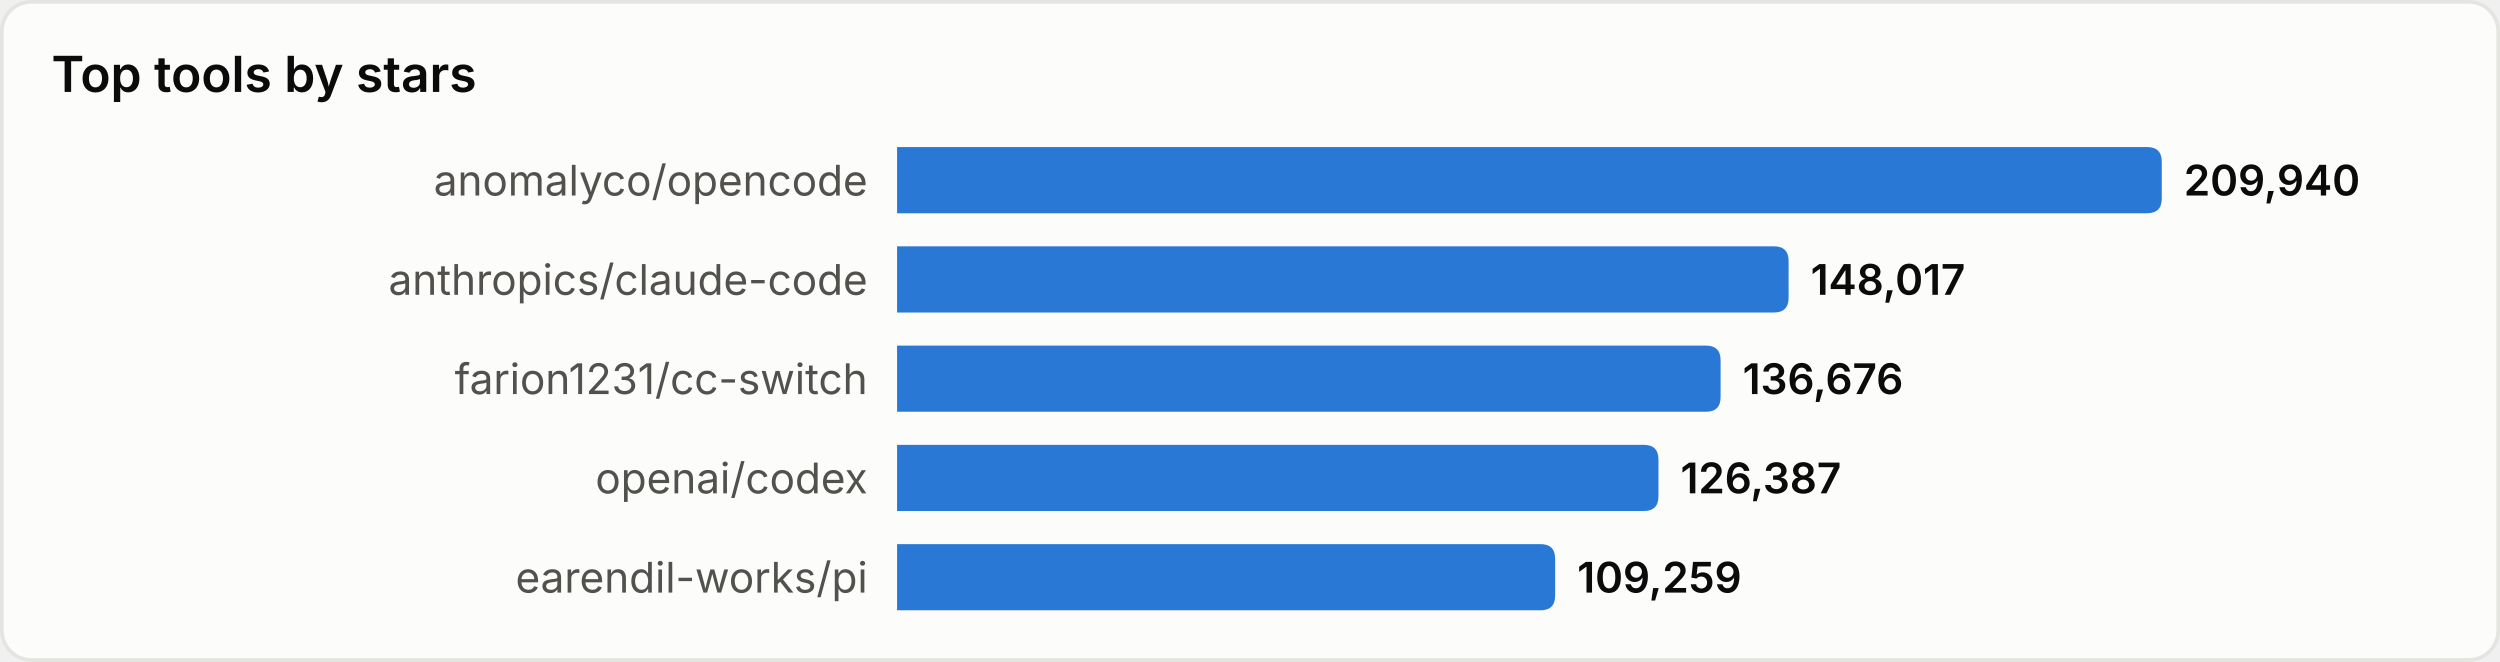
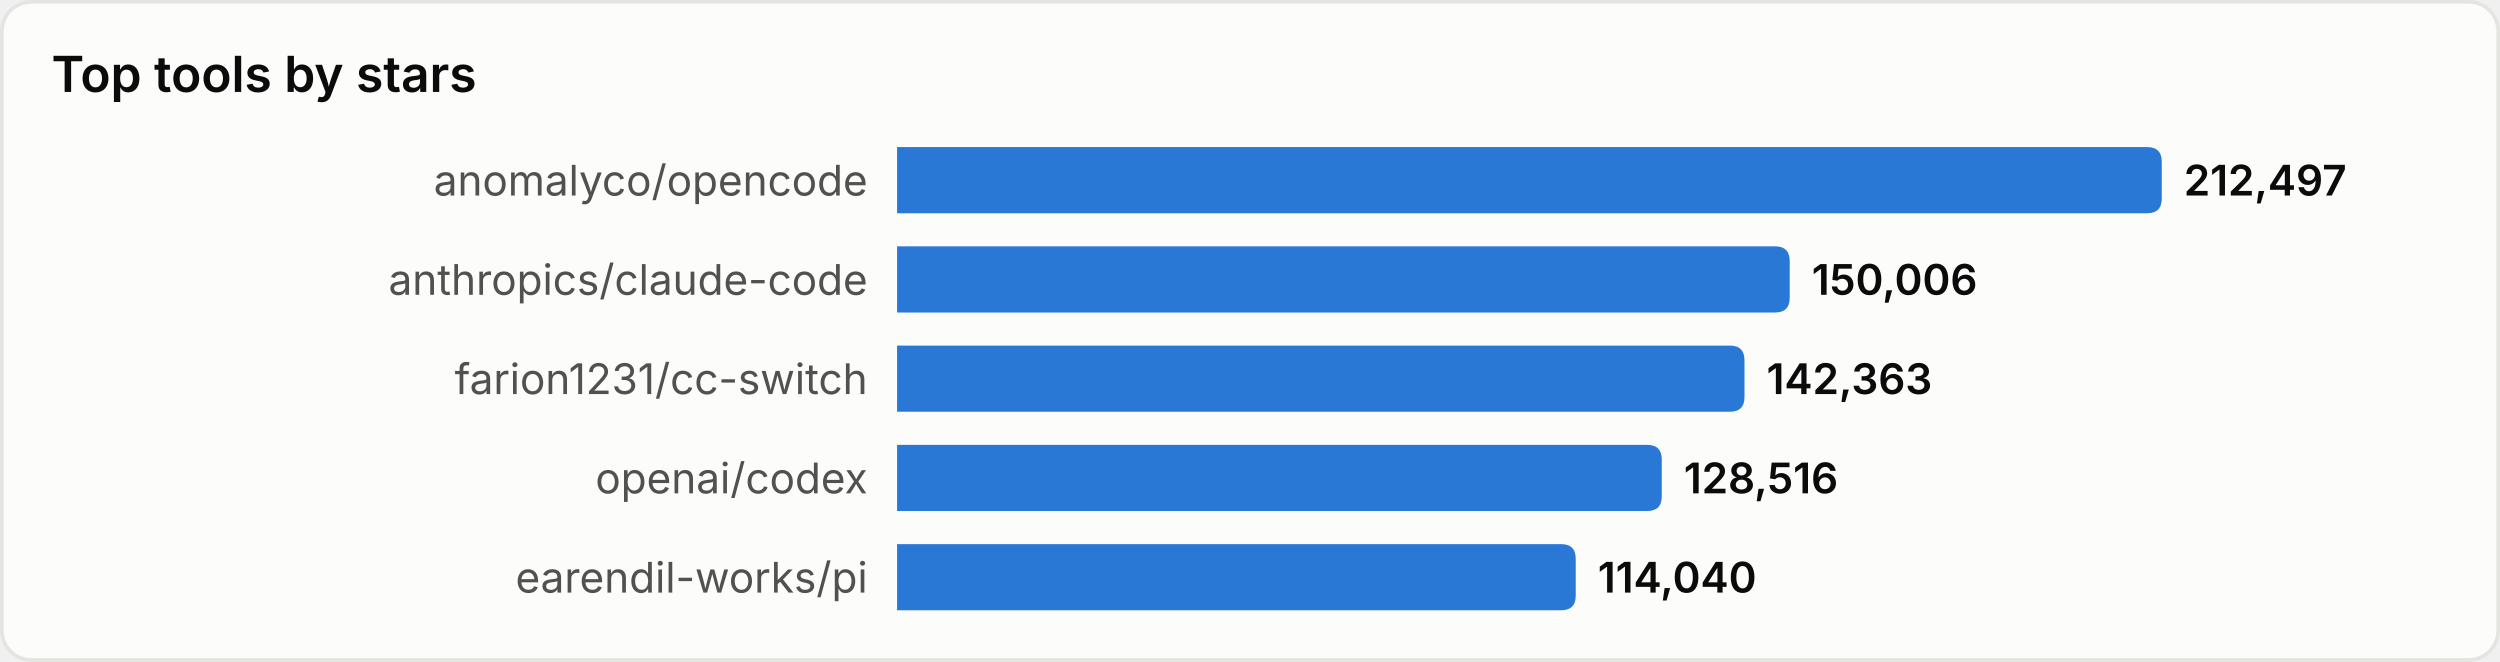
<svg xmlns="http://www.w3.org/2000/svg" width="680" height="180" viewBox="0 0 680 180" role="img" aria-label="Top tools by stars">
  <style>
text{font-family:system-ui,-apple-system,'Segoe UI',sans-serif}
.srf{fill:#fcfcfb;stroke:#e4e4e0}.ttl{fill:#0b0b0b;font-size:13.5px;font-weight:600}
.lbl{fill:#52514e;font-size:11.5px}.val{fill:#0b0b0b;font-size:11.5px;font-weight:600}
.bar{fill:#2a78d6}
@media(prefers-color-scheme:dark){
.srf{fill:#1a1a19;stroke:#33332f}.ttl{fill:#ffffff}
.lbl{fill:#c3c2b7}.val{fill:#ffffff}.bar{fill:#3987e5}
}
</style>
  <rect x="0.5" y="0.5" width="679" height="179" rx="8" class="srf" />
  <text x="14" y="25" class="ttl">Top tools by stars</text>
  <text x="236" y="49.0" class="lbl" text-anchor="end" dominant-baseline="central">anomalyco/opencode</text>
  <path d="M244,40 h340.0 q4,0 4,4 v10 q0,4 -4,4 h-340.0 z" class="bar" />
-   <text x="594.0" y="49.0" class="val" dominant-baseline="central">209,940</text>
+   <text x="594.0" y="49.0" class="val" dominant-baseline="central">212,497</text>
  <text x="236" y="76.0" class="lbl" text-anchor="end" dominant-baseline="central">anthropics/claude-code</text>
-   <path d="M244,67 h238.5 q4,0 4,4 v10 q0,4 -4,4 h-238.5 z" class="bar" />
-   <text x="492.5" y="76.0" class="val" dominant-baseline="central">148,017</text>
+   <path d="M244,67 h238.8 q4,0 4,4 v10 q0,4 -4,4 h-238.8 z" class="bar" />
+   <text x="492.8" y="76.0" class="val" dominant-baseline="central">150,006</text>
  <text x="236" y="103.0" class="lbl" text-anchor="end" dominant-baseline="central">farion1231/cc-switch</text>
-   <path d="M244,94 h220.0 q4,0 4,4 v10 q0,4 -4,4 h-220.0 z" class="bar" />
-   <text x="474.0" y="103.0" class="val" dominant-baseline="central">136,676</text>
+   <path d="M244,94 h226.5 q4,0 4,4 v10 q0,4 -4,4 h-226.5 z" class="bar" />
+   <text x="480.5" y="103.0" class="val" dominant-baseline="central">142,363</text>
  <text x="236" y="130.0" class="lbl" text-anchor="end" dominant-baseline="central">openai/codex</text>
-   <path d="M244,121 h203.1 q4,0 4,4 v10 q0,4 -4,4 h-203.1 z" class="bar" />
-   <text x="457.1" y="130.0" class="val" dominant-baseline="central">126,387</text>
+   <path d="M244,121 h204.0 q4,0 4,4 v10 q0,4 -4,4 h-204.0 z" class="bar" />
+   <text x="458.0" y="130.0" class="val" dominant-baseline="central">128,516</text>
  <text x="236" y="157.0" class="lbl" text-anchor="end" dominant-baseline="central">earendil-works/pi</text>
-   <path d="M244,148 h175.0 q4,0 4,4 v10 q0,4 -4,4 h-175.0 z" class="bar" />
-   <text x="429.0" y="157.0" class="val" dominant-baseline="central">109,259</text>
+   <path d="M244,148 h180.6 q4,0 4,4 v10 q0,4 -4,4 h-180.6 z" class="bar" />
+   <text x="434.6" y="157.0" class="val" dominant-baseline="central">114,040</text>
</svg>
